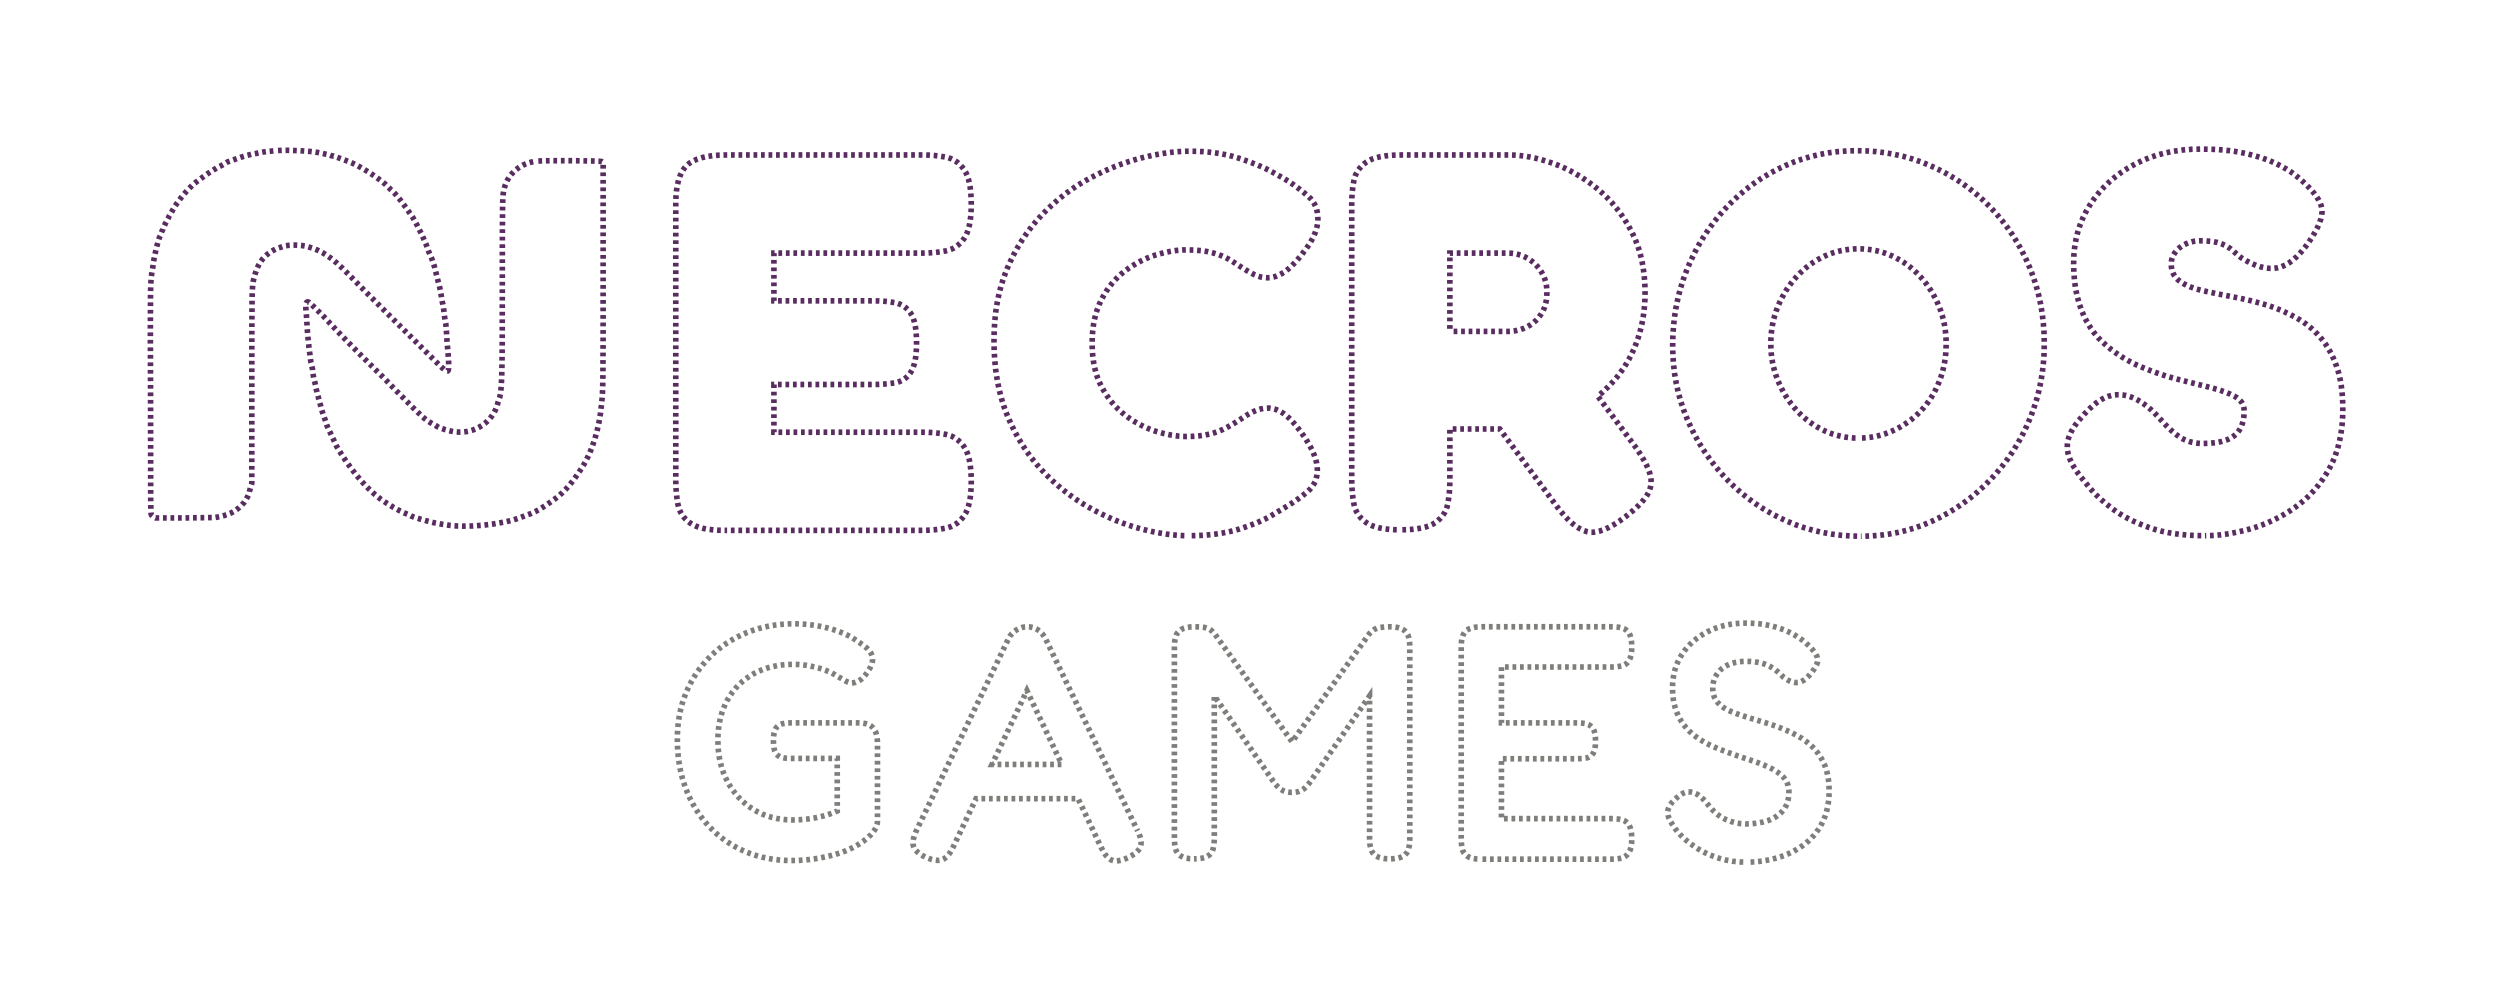
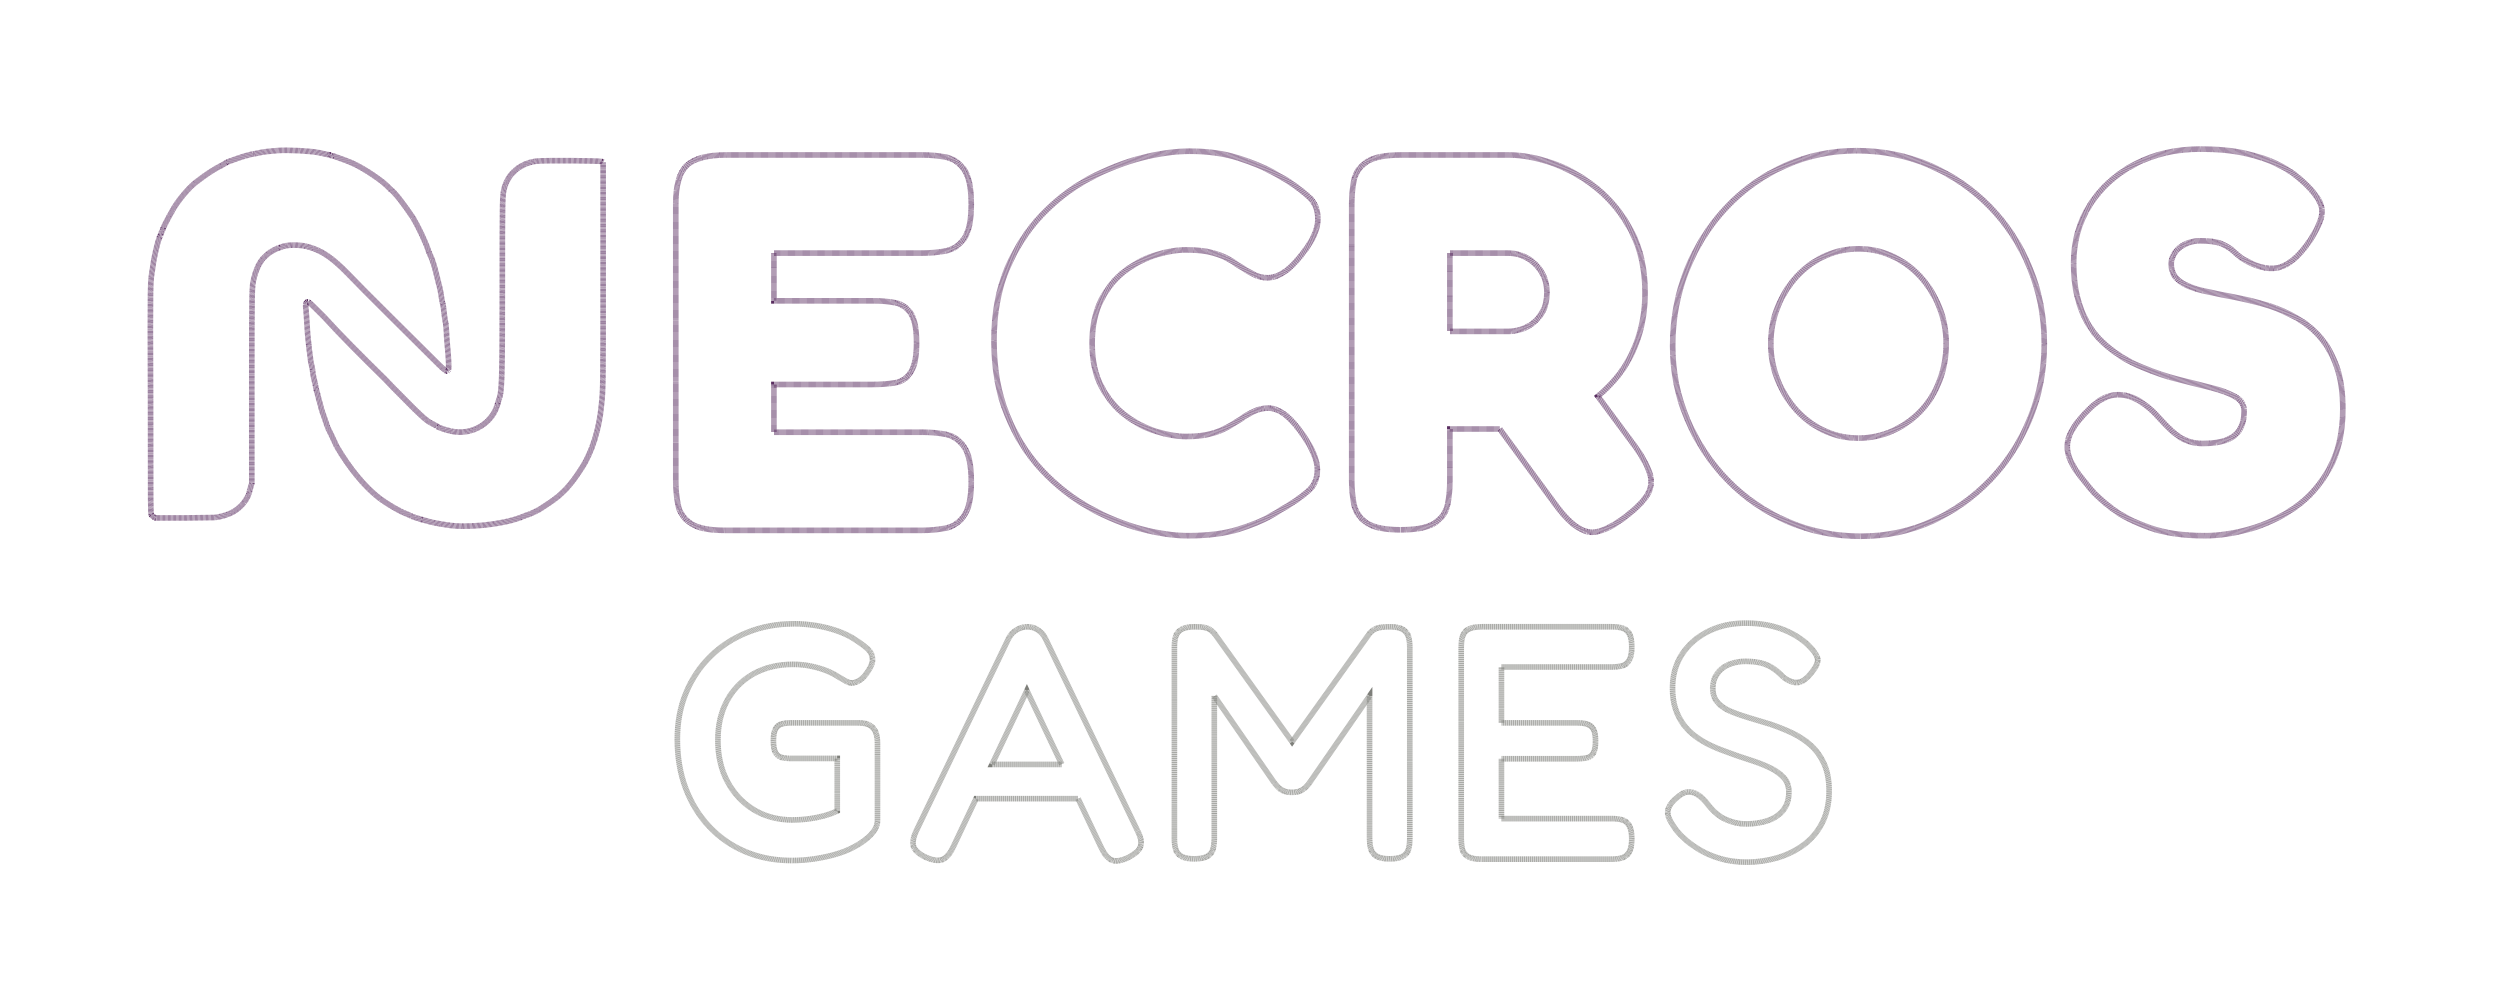
<svg xmlns="http://www.w3.org/2000/svg" viewBox="0 0 666 268" role="img" aria-label="Necros Games">
  <style>
    path {
      fill-opacity: 0;
      stroke: #592D60;
-       stroke-width: 1.5;
-       vector-effect: non-scaling-stroke;
+       stroke-width: 10.5;      /* 1.5px / 0.143 */
      stroke-dasharray: 1;
      stroke-dashoffset: 1;
      animation:
        draw 1.4s ease forwards,
        fill-in 0.8s ease forwards;
    }

-     .games path { stroke: #7E7F7A; }
+     .n path     { stroke-width: 13.35; } /* 1.5px / 0.112 */
+     .games path { stroke: #7E7F7A; stroke-width: 16.94; } /* 1.5px / 0.089 */

    path:nth-of-type(1)  { animation-delay: 0.00s, 1.10s; }
    path:nth-of-type(2)  { animation-delay: 0.00s, 1.10s; }
    path:nth-of-type(3)  { animation-delay: 0.12s, 1.22s; }
    path:nth-of-type(4)  { animation-delay: 0.24s, 1.34s; }
    path:nth-of-type(5)  { animation-delay: 0.36s, 1.46s; }
    path:nth-of-type(6)  { animation-delay: 0.48s, 1.58s; }
    path:nth-of-type(7)  { animation-delay: 0.60s, 1.70s; }
    .games path:nth-of-type(1) { animation-delay: 0.80s, 1.90s; }
    .games path:nth-of-type(2) { animation-delay: 0.92s, 2.02s; }
    .games path:nth-of-type(3) { animation-delay: 1.04s, 2.14s; }
    .games path:nth-of-type(4) { animation-delay: 1.16s, 2.26s; }
    .games path:nth-of-type(5) { animation-delay: 1.28s, 2.38s; }

    @keyframes draw {
      to { stroke-dashoffset: 0; }
    }

    @keyframes fill-in {
      to { fill-opacity: 1; stroke-opacity: 0; }
    }

    @media (prefers-reduced-motion: reduce) {
      path { animation: none; fill-opacity: 1; stroke: none; }
    }
  </style>
  <g transform="translate(40.0 140.0) scale(1 -1)">
-     <g fill="#592D60" transform="scale(0.11236) translate(-35 -37)">
+     <g class="n" fill="#592D60" transform="scale(0.11236) translate(-35 -37)">
      <path pathLength="1" d="M336 926 c-24 -2 -32 -3 -41 -5 -5 -1 -13 -3 -17 -3 -12 -3 -24 -6 -40 -12 -5 -2 -11 -4 -14 -5 -4 -1 -8 -3 -9 -4 -1 -1 -7 -4 -12 -7 -10 -4 -39 -23 -50 -32 -3 -2 -9 -7 -12 -9 -16 -13 -41 -43 -52 -63 -1 -2 -3 -6 -5 -9 -2 -3 -5 -8 -6 -11 -3 -5 -12 -23 -12 -24 0 0 -1 -4 -3 -7 -2 -4 -3 -8 -3 -8 0 -1 -1 -4 -3 -7 -4 -10 -13 -46 -16 -72 -6 -36 -6 -23 -5 -313 0 -262 0 -270 2 -273 1 -1 4 -3 6 -5 l4 -2 70 0 71 1 11 2 c27 6 42 15 58 34 5 7 12 20 12 23 0 1 1 6 3 12 l3 10 0 224 c0 241 0 241 5 262 8 32 19 49 40 63 6 4 19 10 21 10 0 0 4 1 9 3 12 4 41 4 58 -1 33 -9 57 -25 96 -65 32 -34 159 -159 214 -214 26 -25 26 -25 22 31 -1 7 -2 23 -3 35 0 12 -2 26 -2 30 -1 4 -3 15 -4 25 -1 10 -2 19 -3 22 -1 2 -2 8 -3 14 -1 9 -4 26 -8 39 -1 5 -3 12 -9 36 -2 5 -4 13 -6 18 -2 4 -5 12 -7 16 -7 23 -26 62 -38 82 -20 30 -42 59 -53 67 -3 3 -6 6 -7 7 -11 12 -54 42 -83 55 -11 5 -36 14 -45 17 -4 0 -9 2 -10 3 -2 0 -7 1 -11 2 -3 1 -10 2 -14 3 -18 4 -72 7 -99 5z" />
      <path pathLength="1" d="M952 901 c-38 -4 -68 -29 -77 -63 -5 -17 -5 -22 -5 -234 0 -230 -1 -253 -9 -271 -1 -3 -2 -6 -2 -7 -11 -43 -54 -72 -99 -67 -14 1 -39 9 -45 13 0 1 -5 3 -10 6 -16 8 -24 15 -77 69 -8 8 -24 24 -36 37 -57 56 -105 104 -145 148 -18 18 -31 31 -35 34 -6 4 -9 -2 -8 -12 1 -7 2 -27 4 -58 1 -11 2 -24 3 -30 0 -5 2 -17 3 -25 1 -9 2 -18 3 -20 0 -2 2 -8 3 -14 0 -6 2 -15 3 -21 2 -6 3 -13 4 -16 0 -3 1 -8 2 -11 1 -2 2 -7 3 -11 1 -3 2 -8 3 -12 1 -4 3 -10 4 -14 2 -10 5 -18 10 -32 2 -6 5 -14 6 -18 2 -4 3 -8 4 -9 1 -2 3 -6 5 -10 4 -9 12 -25 13 -28 31 -53 68 -98 104 -125 18 -13 45 -29 61 -35 2 -1 8 -3 13 -6 5 -2 11 -4 15 -5 3 -1 8 -3 10 -3 6 -2 28 -8 37 -9 3 -1 11 -2 18 -3 46 -9 134 0 178 17 2 1 6 2 10 4 3 1 9 3 14 5 20 9 18 8 45 26 30 20 50 41 76 82 25 38 42 94 47 150 4 35 4 49 4 311 l0 264 -3 2 c-3 2 -134 3 -154 1z" />
    </g>
    <path pathLength="1" transform="translate(134.6 0) scale(0.142857)" d="M129 -9Q84 -9 65.0 4.5Q46 18 42.0 39.5Q38 61 38 83V600Q38 652 58.5 671.5Q79 691 132 691H498Q521 691 541.5 687.0Q562 683 575.5 664.0Q589 645 589 599Q589 554 575.5 535.0Q562 516 541.0 512.0Q520 508 497 508H221V419H406Q429 419 447.0 415.5Q465 412 476.0 396.0Q487 380 487 340Q487 302 476.0 285.5Q465 269 446.0 266.0Q427 263 404 263H221V174H498Q521 174 541.5 170.0Q562 166 575.5 147.0Q589 128 589 82Q589 37 575.5 18.0Q562 -1 541.0 -5.0Q520 -9 497 -9Z" fill="#592D60" />
    <path pathLength="1" transform="translate(222.8 0) scale(0.142857)" d="M376 -19Q337 -19 289.0 -6.5Q241 6 192.5 33.0Q144 60 103.5 103.0Q63 146 38.5 206.0Q14 266 14 345Q14 421 38.5 479.0Q63 537 103.0 579.0Q143 621 191.5 647.0Q240 673 289.0 685.5Q338 698 379 698Q430 698 469.0 685.5Q508 673 532.5 659.5Q557 646 563 642Q583 629 600.5 613.5Q618 598 618 572Q618 559 612.5 545.0Q607 531 596 516Q576 488 558.5 475.0Q541 462 524 462Q511 462 499.0 468.0Q487 474 470 485Q463 490 452.0 496.5Q441 503 422.0 508.5Q403 514 372 514Q346 514 315.5 504.5Q285 495 258.0 474.5Q231 454 214.0 420.5Q197 387 197 340Q197 292 214.5 259.0Q232 226 259.0 205.5Q286 185 316.5 175.5Q347 166 372 166Q398 166 416.0 170.5Q434 175 448.5 183.0Q463 191 475 199Q486 207 499.0 213.0Q512 219 525 219Q542 219 559.0 205.0Q576 191 595 162Q606 145 611.5 130.5Q617 116 617 104Q617 79 599.5 64.0Q582 49 562 37Q555 33 532.0 19.0Q509 5 470.0 -7.0Q431 -19 376 -19Z" fill="#592D60" />
    <path pathLength="1" transform="translate(315.1 0) scale(0.142857)" d="M126 -8Q81 -8 62.0 5.5Q43 19 39.0 40.5Q35 62 35 84V600Q35 622 39.0 643.0Q43 664 62.0 677.5Q81 691 127 691H328Q366 691 410.0 675.5Q454 660 493.0 628.0Q532 596 557.0 548.0Q582 500 582 434Q582 388 568.5 348.0Q555 308 529 276Q513 257 494 241L566 144Q586 115 591.5 95.0Q597 75 586.0 57.0Q575 39 545 16Q500 -18 474.0 -11.5Q448 -5 418 35L311 180H218V83Q218 61 214.0 40.0Q210 19 191.0 5.5Q172 -8 126 -8ZM218 362H328Q337 362 349.5 365.5Q362 369 373.0 377.5Q384 386 391.5 400.0Q399 414 399.0 435.0Q399 456 389.0 472.5Q379 489 362.5 498.5Q346 508 326 508H218Z" fill="#592D60" />
    <path pathLength="1" transform="translate(403.6 0) scale(0.142857)" d="M365 -20Q292 -20 228.5 7.5Q165 35 117.0 84.0Q69 133 41.5 197.5Q14 262 14 335Q14 411 40.5 477.0Q67 543 114.0 593.0Q161 643 223.5 671.0Q286 699 357 699Q430 699 493.5 671.5Q557 644 605.0 595.0Q653 546 680.0 480.5Q707 415 707 339Q707 265 680.5 200.0Q654 135 606.5 85.5Q559 36 497.5 8.0Q436 -20 365 -20ZM360 163Q394 163 424.0 176.5Q454 190 476.5 213.5Q499 237 511.5 269.5Q524 302 524 339Q524 376 511.0 408.0Q498 440 475.5 464.5Q453 489 423.5 502.5Q394 516 361 516Q327 516 297.5 502.5Q268 489 245.5 464.5Q223 440 210.0 408.0Q197 376 197 339Q197 303 210.0 271.0Q223 239 245.5 214.5Q268 190 297.5 176.5Q327 163 360 163Z" fill="#592D60" />
    <path pathLength="1" transform="translate(508.7 0) scale(0.142857)" d="M271 -19Q210 -19 167.5 -4.0Q125 11 98.0 31.5Q71 52 57.0 69.0Q43 86 40 90Q20 115 15.5 135.0Q11 155 21.5 175.0Q32 195 57 219Q80 241 102.0 243.5Q124 246 145.5 234.0Q167 222 187 199Q211 172 228.0 162.5Q245 153 267 153Q294 153 311.0 159.5Q328 166 336.0 179.5Q344 193 344 214Q344 231 327.0 240.5Q310 250 282.5 257.0Q255 264 221.0 272.5Q187 281 154 295Q134 303 115.0 315.0Q96 327 79.5 342.5Q63 358 51.0 379.5Q39 401 32.5 428.0Q26 455 26 489Q26 550 56.5 598.0Q87 646 140.5 674.0Q194 702 262 702Q311 702 346.0 694.0Q381 686 403.5 675.0Q426 664 438.0 654.5Q450 645 453 642Q486 612 489.0 590.5Q492 569 465 529Q435 486 406.0 480.5Q377 475 339 499Q331 505 323.0 512.5Q315 520 301.5 525.5Q288 531 261 531Q251 531 241.0 527.5Q231 524 224.0 518.5Q217 513 212.5 505.0Q208 497 208 488Q208 467 224.0 455.5Q240 444 266.5 438.0Q293 432 325.0 426.0Q357 420 390 410Q417 401 442.0 387.0Q467 373 486.0 351.0Q505 329 516.5 296.5Q528 264 528 217Q528 152 503.0 106.5Q478 61 438.5 33.5Q399 6 354.5 -6.5Q310 -19 271 -19Z" fill="#592D60" />
  </g>
  <g class="games" transform="translate(176.1 228.0) scale(1 -1)">
    <path pathLength="1" transform="translate(0.0 0) scale(0.088571)" d="M392 -14Q317 -14 254.0 12.5Q191 39 145.0 88.0Q99 137 74.0 203.5Q49 270 49 351Q49 427 75.0 490.0Q101 553 148.0 599.5Q195 646 259.5 672.0Q324 698 401 698Q433 698 467.0 692.5Q501 687 533.0 675.5Q565 664 589 647Q608 635 621.5 622.5Q635 610 636 594Q637 585 633.0 574.5Q629 564 621 553Q610 536 597.5 528.0Q585 520 573 520Q566 520 556.0 525.5Q546 531 529 541Q516 550 495.0 558.0Q474 566 449.0 571.0Q424 576 397 576Q330 576 279.0 548.0Q228 520 199.5 468.5Q171 417 171 348Q171 277 200.0 223.0Q229 169 279.5 138.5Q330 108 396 108Q419 108 442.5 111.0Q466 114 488.5 120.0Q511 126 530 135V293H388Q374 293 362.5 296.0Q351 299 344.5 310.0Q338 321 338 346Q338 372 345.0 383.0Q352 394 363.5 397.0Q375 400 389 400H593Q619 400 631.0 391.0Q643 382 647.0 368.5Q651 355 651 338V105Q651 85 631.5 64.0Q612 43 577 25Q554 13 524.5 4.5Q495 -4 461.5 -9.0Q428 -14 392 -14Z" fill="#7E7F7A" />
    <path pathLength="1" transform="translate(66.2 0) scale(0.088571)" d="M686 75Q696 56 696.5 41.5Q697 27 688.0 16.5Q679 6 658 -5Q626 -20 608.5 -13.0Q591 -6 576 26L507 172H200L131 26Q116 -5 98.0 -11.5Q80 -18 48 -4Q28 6 18.5 17.0Q9 28 10.5 43.5Q12 59 23 81L298 654Q306 670 321.5 679.5Q337 689 354 689Q366 689 376.0 685.0Q386 681 394.5 673.0Q403 665 409 653ZM458 275 353 497 248 275Z" fill="#7E7F7A" />
    <path pathLength="1" transform="translate(131.8 0) scale(0.088571)" d="M115 -9Q89 -9 76.0 -1.0Q63 7 59.5 21.0Q56 35 56 52V629Q56 645 59.5 658.5Q63 672 76.0 680.5Q89 689 117 689Q138 689 148.5 686.5Q159 684 165.0 679.5Q171 675 177 668L410 343L643 669Q650 677 657.0 681.0Q664 685 675.0 687.0Q686 689 704 689Q731 689 744.0 680.5Q757 672 760.5 658.0Q764 644 764 627V50Q764 35 760.5 21.0Q757 7 744.0 -1.0Q731 -9 703 -9Q676 -9 663.0 -0.5Q650 8 646.5 22.0Q643 36 643 52V481L461 218Q458 214 452.0 207.5Q446 201 436.0 196.0Q426 191 409 191Q393 191 383.0 196.0Q373 201 367.5 207.0Q362 213 357 219L176 481V50Q176 35 172.5 21.0Q169 7 156.0 -1.0Q143 -9 115 -9Z" fill="#7E7F7A" />
    <path pathLength="1" transform="translate(207.5 0) scale(0.088571)" d="M124 -10Q96 -10 83.0 -1.5Q70 7 67.0 21.0Q64 35 64 52V629Q64 663 77.5 676.0Q91 689 127 689H517Q534 689 547.5 685.5Q561 682 569.0 669.5Q577 657 577 628Q577 600 568.5 587.0Q560 574 546.5 571.0Q533 568 516 568H185V400H413Q430 400 442.0 396.5Q454 393 461.0 382.0Q468 371 468 345Q468 320 461.0 308.5Q454 297 441.0 294.5Q428 292 411 292H185V112H517Q534 112 547.5 108.5Q561 105 569.0 92.0Q577 79 577 51Q577 23 568.5 10.0Q560 -3 546.5 -6.5Q533 -10 516 -10Z" fill="#7E7F7A" />
    <path pathLength="1" transform="translate(265.3 0) scale(0.088571)" d="M271 -19Q226 -19 189.5 -8.0Q153 3 125.5 20.0Q98 37 79.0 55.0Q60 73 51 88Q38 106 34.0 120.0Q30 134 36.5 147.5Q43 161 61 176Q79 192 94.5 192.5Q110 193 124.5 183.0Q139 173 153 155Q177 123 207.0 109.5Q237 96 267 96Q306 96 335.0 106.5Q364 117 380.5 138.0Q397 159 397 192Q397 219 380.5 236.5Q364 254 337.0 266.5Q310 279 276.5 289.5Q243 300 209 313Q185 321 161.0 332.5Q137 344 116.5 359.0Q96 374 80.5 394.5Q65 415 56.0 442.0Q47 469 47 505Q47 562 75.0 605.5Q103 649 153.0 674.5Q203 700 267 700Q308 700 340.5 692.5Q373 685 396.5 673.5Q420 662 435.5 650.5Q451 639 458 631Q481 608 483.5 592.5Q486 577 465 551Q444 524 424.5 521.5Q405 519 381 537Q365 554 349.0 564.5Q333 575 313.5 580.0Q294 585 266 585Q246 585 227.5 579.5Q209 574 196.0 563.5Q183 553 175.5 538.0Q168 523 168 504Q168 478 182.5 461.5Q197 445 222.0 434.5Q247 424 278.0 415.0Q309 406 341 396Q374 385 406.0 370.0Q438 355 463.0 332.5Q488 310 503.0 276.5Q518 243 518 195Q518 140 497.0 99.0Q476 58 440.0 32.0Q404 6 360.0 -6.5Q316 -19 271 -19Z" fill="#7E7F7A" />
  </g>
</svg>
